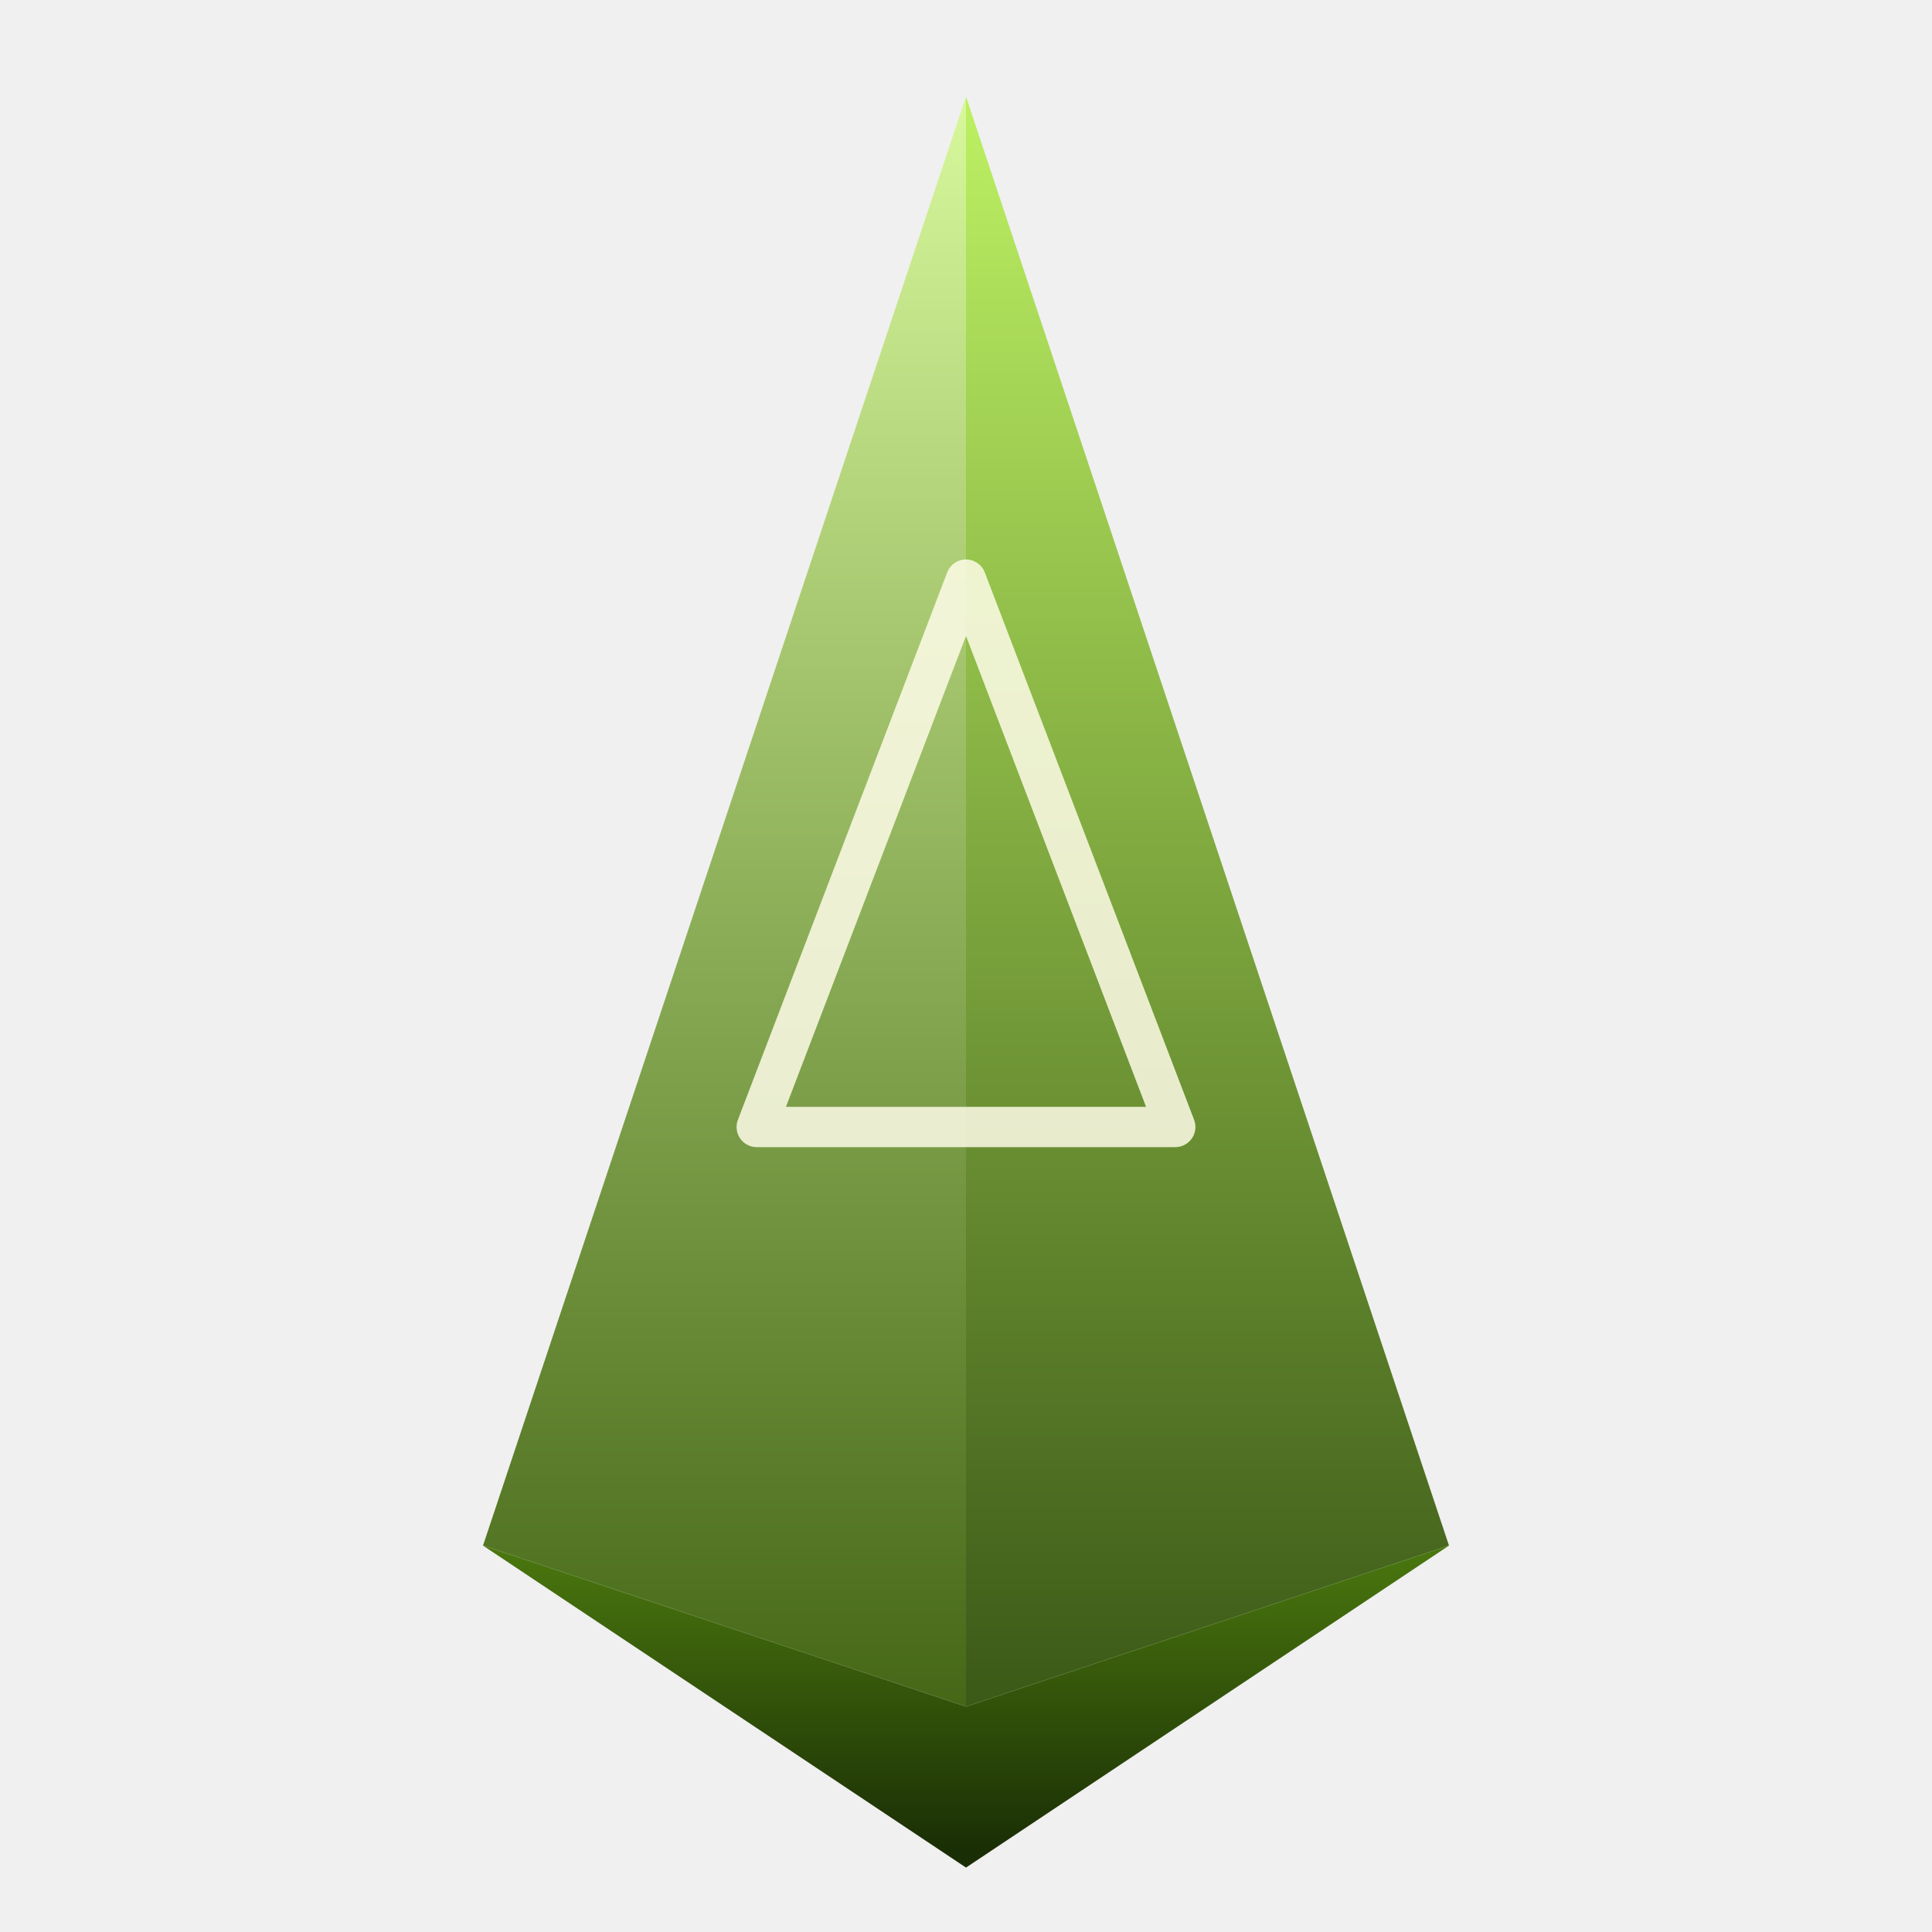
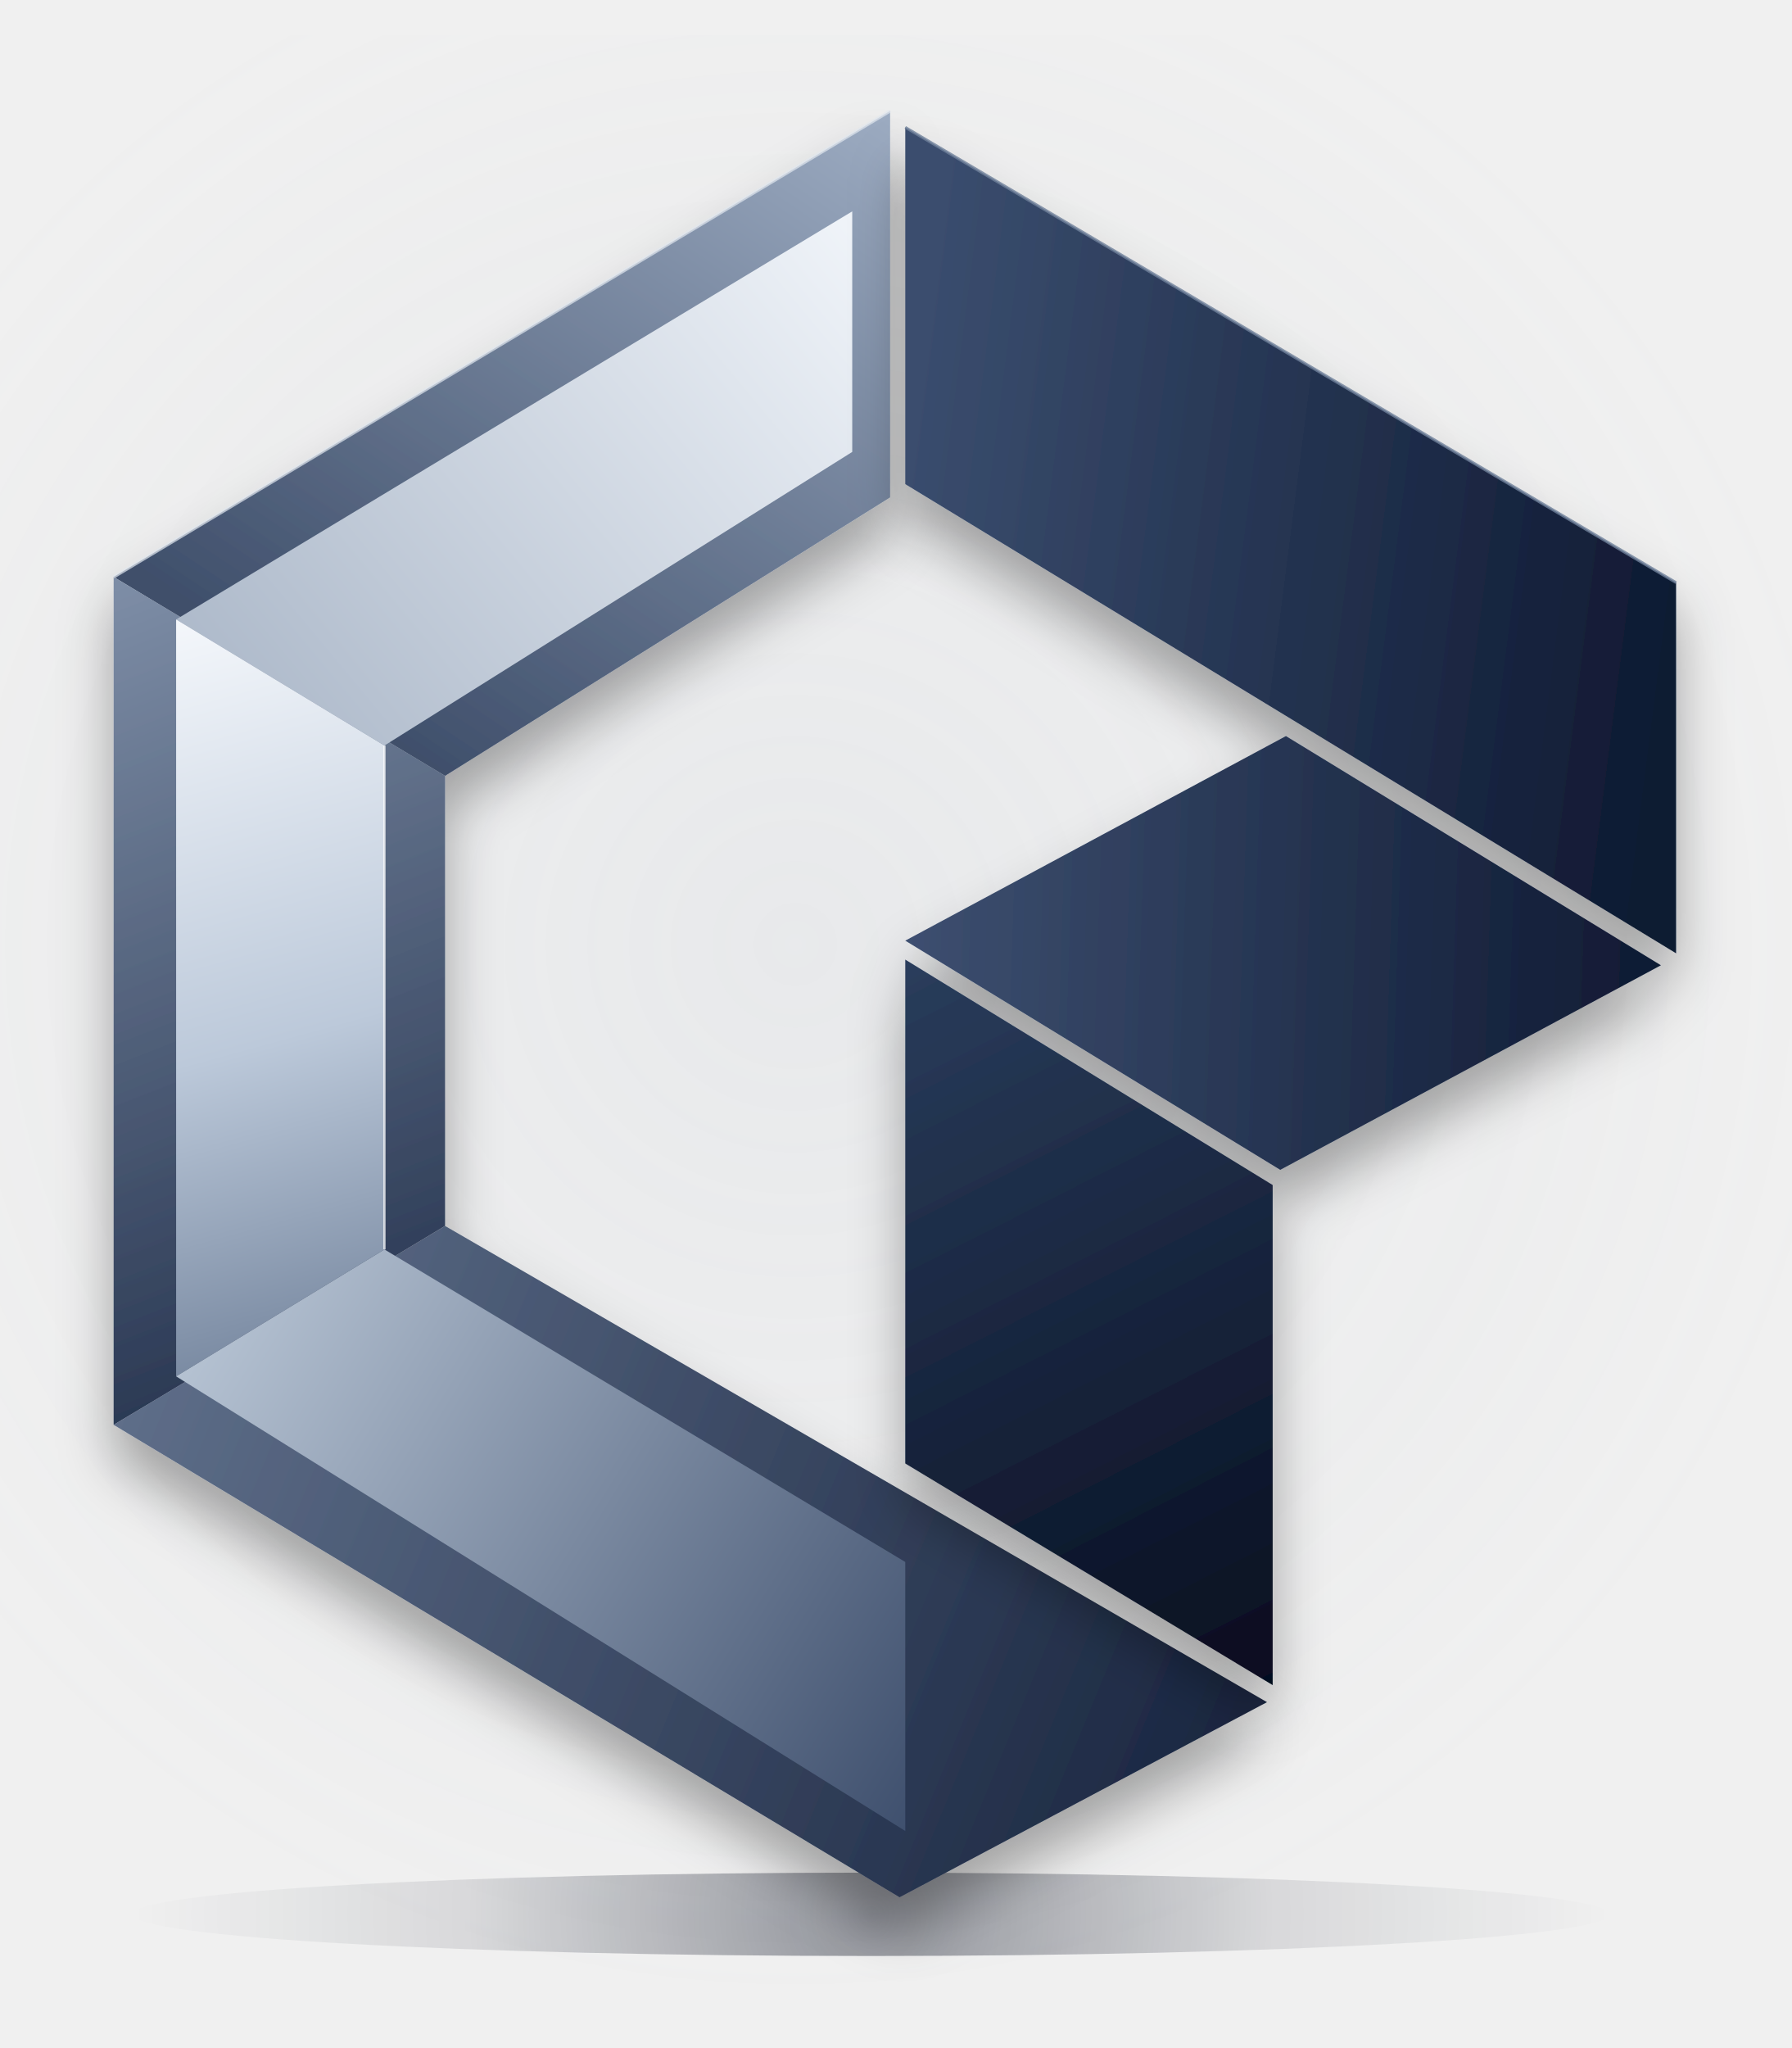
- <svg xmlns="http://www.w3.org/2000/svg" viewBox="0 0 120 120" fill="none">
+ <svg xmlns="http://www.w3.org/2000/svg" width="413" height="472" viewBox="-30 -20 473 522">
  <defs>
-     <linearGradient id="obl" x1="45" y1="5" x2="45" y2="110" gradientUnits="userSpaceOnUse">
-       <stop offset="0%" stop-color="#d9f99d" />
-       <stop offset="100%" stop-color="#3f6212" />
+     <filter id="cs-drop" x="-30%" y="-20%" width="160%" height="160%">
+       <feGaussianBlur in="SourceAlpha" stdDeviation="7" />
+       <feOffset dx="0" dy="9" />
+       <feComponentTransfer>
+         <feFuncA type="linear" slope="0.32" />
+       </feComponentTransfer>
+       <feMerge>
+         <feMergeNode />
+         <feMergeNode in="SourceGraphic" />
+       </feMerge>
+     </filter>
+     <linearGradient id="g-top" x1="87.5" y1="175.5" x2="205" y2="0" gradientUnits="userSpaceOnUse">
+       <stop offset="0%" stop-color="#3F4F6B" />
+       <stop offset="100%" stop-color="#9DACC2" />
    </linearGradient>
-     <linearGradient id="obr" x1="75" y1="5" x2="75" y2="110" gradientUnits="userSpaceOnUse">
-       <stop offset="0%" stop-color="#bef264" />
-       <stop offset="100%" stop-color="#365314" />
+     <linearGradient id="g-left" x1="0" y1="123" x2="87.5" y2="346.8" gradientUnits="userSpaceOnUse">
+       <stop offset="0%" stop-color="#7E8EA7" />
+       <stop offset="100%" stop-color="#1F2D48" />
    </linearGradient>
-     <linearGradient id="obt" x1="60" y1="95" x2="60" y2="115" gradientUnits="userSpaceOnUse">
-       <stop offset="0%" stop-color="#4d7c0f" />
-       <stop offset="100%" stop-color="#1a2e05" />
+     <linearGradient id="g-front" x1="0" y1="346.8" x2="304.5" y2="471.5" gradientUnits="userSpaceOnUse">
+       <stop offset="0%" stop-color="#5E6E89" />
+       <stop offset="100%" stop-color="#15213B" />
    </linearGradient>
+     <linearGradient id="g-h-top" x1="16.5" y1="175" x2="195" y2="26.5" gradientUnits="userSpaceOnUse">
+       <stop offset="0%" stop-color="#A6B3C5" />
+       <stop offset="100%" stop-color="#F0F4F9" />
+     </linearGradient>
+     <linearGradient id="g-h-left" x1="16.5" y1="134" x2="71.5" y2="334" gradientUnits="userSpaceOnUse">
+       <stop offset="0%" stop-color="#F4F7FB" />
+       <stop offset="55%" stop-color="#BCC9DA" />
+       <stop offset="100%" stop-color="#6F8099" />
+     </linearGradient>
+     <linearGradient id="g-h-front" x1="16.5" y1="334" x2="209" y2="454" gradientUnits="userSpaceOnUse">
+       <stop offset="0%" stop-color="#B5C2D2" />
+       <stop offset="100%" stop-color="#3F506E" />
+     </linearGradient>
+     <linearGradient id="g-f-top" x1="209" y1="98.5" x2="412.5" y2="124.5" gradientUnits="userSpaceOnUse">
+       <stop offset="0%" stop-color="#3A4D6E" />
+       <stop offset="100%" stop-color="#0F1A33" />
+     </linearGradient>
+     <linearGradient id="g-f-front" x1="209" y1="219" x2="408.5" y2="225.5" gradientUnits="userSpaceOnUse">
+       <stop offset="0%" stop-color="#3D4F70" />
+       <stop offset="100%" stop-color="#0F1A33" />
+     </linearGradient>
+     <linearGradient id="g-f-side" x1="209" y1="224" x2="306" y2="415.5" gradientUnits="userSpaceOnUse">
+       <stop offset="0%" stop-color="#2A3D5C" />
+       <stop offset="100%" stop-color="#060D1F" />
+     </linearGradient>
+     <radialGradient id="g-shadow" cx="200" cy="476" r="195" gradientUnits="userSpaceOnUse">
+       <stop offset="0%" stop-color="#070D1F" stop-opacity="0.40" />
+       <stop offset="55%" stop-color="#070D1F" stop-opacity="0.10" />
+       <stop offset="100%" stop-color="#070D1F" stop-opacity="0" />
+     </radialGradient>
+     <radialGradient id="g-aura" cx="180" cy="220" r="280" gradientUnits="userSpaceOnUse">
+       <stop offset="0%" stop-color="#A6B3C5" stop-opacity="0.10" />
+       <stop offset="100%" stop-color="#A6B3C5" stop-opacity="0" />
+     </radialGradient>
+     <linearGradient id="g-refl-fade" x1="0" y1="471.5" x2="0" y2="540" gradientUnits="userSpaceOnUse">
+       <stop offset="0%" stop-color="#FFFFFF" stop-opacity="0.18" />
+       <stop offset="100%" stop-color="#FFFFFF" stop-opacity="0" />
+     </linearGradient>
+     <mask id="cs-refl-mask" maskUnits="userSpaceOnUse" x="-30" y="471.5" width="473" height="80">
+       <rect x="-30" y="471.5" width="473" height="80" fill="url(#g-refl-fade)" />
+     </mask>
  </defs>
-   <polygon points="60,6 30,96 60,106" fill="url(#obl)" />
-   <polygon points="60,6 60,106 90,96" fill="url(#obr)" />
-   <polygon points="30,96 60,106 90,96 60,116" fill="url(#obt)" />
-   <polygon points="60,36 47,70 73,70" fill="none" stroke="#fefce8" stroke-width="2.5" stroke-linejoin="round" opacity="0.85" />
+   <rect x="-30" y="-20" width="473" height="522" fill="url(#g-aura)" />
+   <g mask="url(#cs-refl-mask)" transform="matrix(1 0 0 -1 0 943)">
+     <path d="M205 0 L205 102 L87.5 175.5 L0 123 Z" fill="url(#g-top)" />
+     <path d="M0 123 L87.5 175.5 L87.5 294.3 L0 346.8 Z" fill="url(#g-left)" />
+     <path d="M0 346.8 L87.5 294.3 L304.5 420 L207.5 471.5 Z" fill="url(#g-front)" />
+     <path d="M209 98.5 L209 4.333 L412.5 124.5 L412.5 222.338 Z" fill="url(#g-f-top)" />
+     <path d="M209 219 L309.5 165 L408.5 225.5 L308 279.5 Z" fill="url(#g-f-front)" />
+     <path d="M209 357 L209 224 L306 283.5 L306 415.5 Z" fill="url(#g-f-side)" />
+   </g>
+   <ellipse cx="200" cy="476" rx="195" ry="11" fill="url(#g-shadow)" />
+   <g filter="url(#cs-drop)">
+     <path d="M205 0 L205 102 L87.5 175.5 L0 123 Z" fill="url(#g-top)" />
+     <path d="M0 123 L87.5 175.5 L87.5 294.3 L0 346.8 Z" fill="url(#g-left)" />
+     <path d="M0 346.8 L87.5 294.3 L304.5 420 L207.5 471.5 Z" fill="url(#g-front)" />
+   </g>
+   <path d="M16.5 134.215 L195 26.5 L195 90 L71.5 167.5 Z" fill="url(#g-h-top)" />
+   <path d="M16.5 134.215 L71.5 167.5 L71.5 300.503 L16.5 334.003 Z" fill="url(#g-h-left)" />
+   <path d="M16.5 334.003 L71.5 300.503 L209 383 L209 454 Z" fill="url(#g-h-front)" />
+   <path d="M71.5 167.5 L71.5 300.503" stroke="#FFFFFF" stroke-opacity="0.7" stroke-width="0.6" fill="none" />
+   <path d="M0 123 L205 0" stroke="#E2E7EF" stroke-opacity="0.7" stroke-width="0.85" fill="none" />
+   <g filter="url(#cs-drop)">
+     <path d="M209 98.5 L209 4.333 L412.5 124.5 L412.5 222.338 Z" fill="url(#g-f-top)" />
+     <path d="M209 219 L309.5 165 L408.5 225.5 L308 279.5 Z" fill="url(#g-f-front)" />
+     <path d="M209 357 L209 224 L306 283.5 L306 415.5 Z" fill="url(#g-f-side)" />
+   </g>
+   <path d="M209 4.333 L412.5 124.5" stroke="#6E809A" stroke-opacity="0.8" stroke-width="0.75" fill="none" />
</svg>
